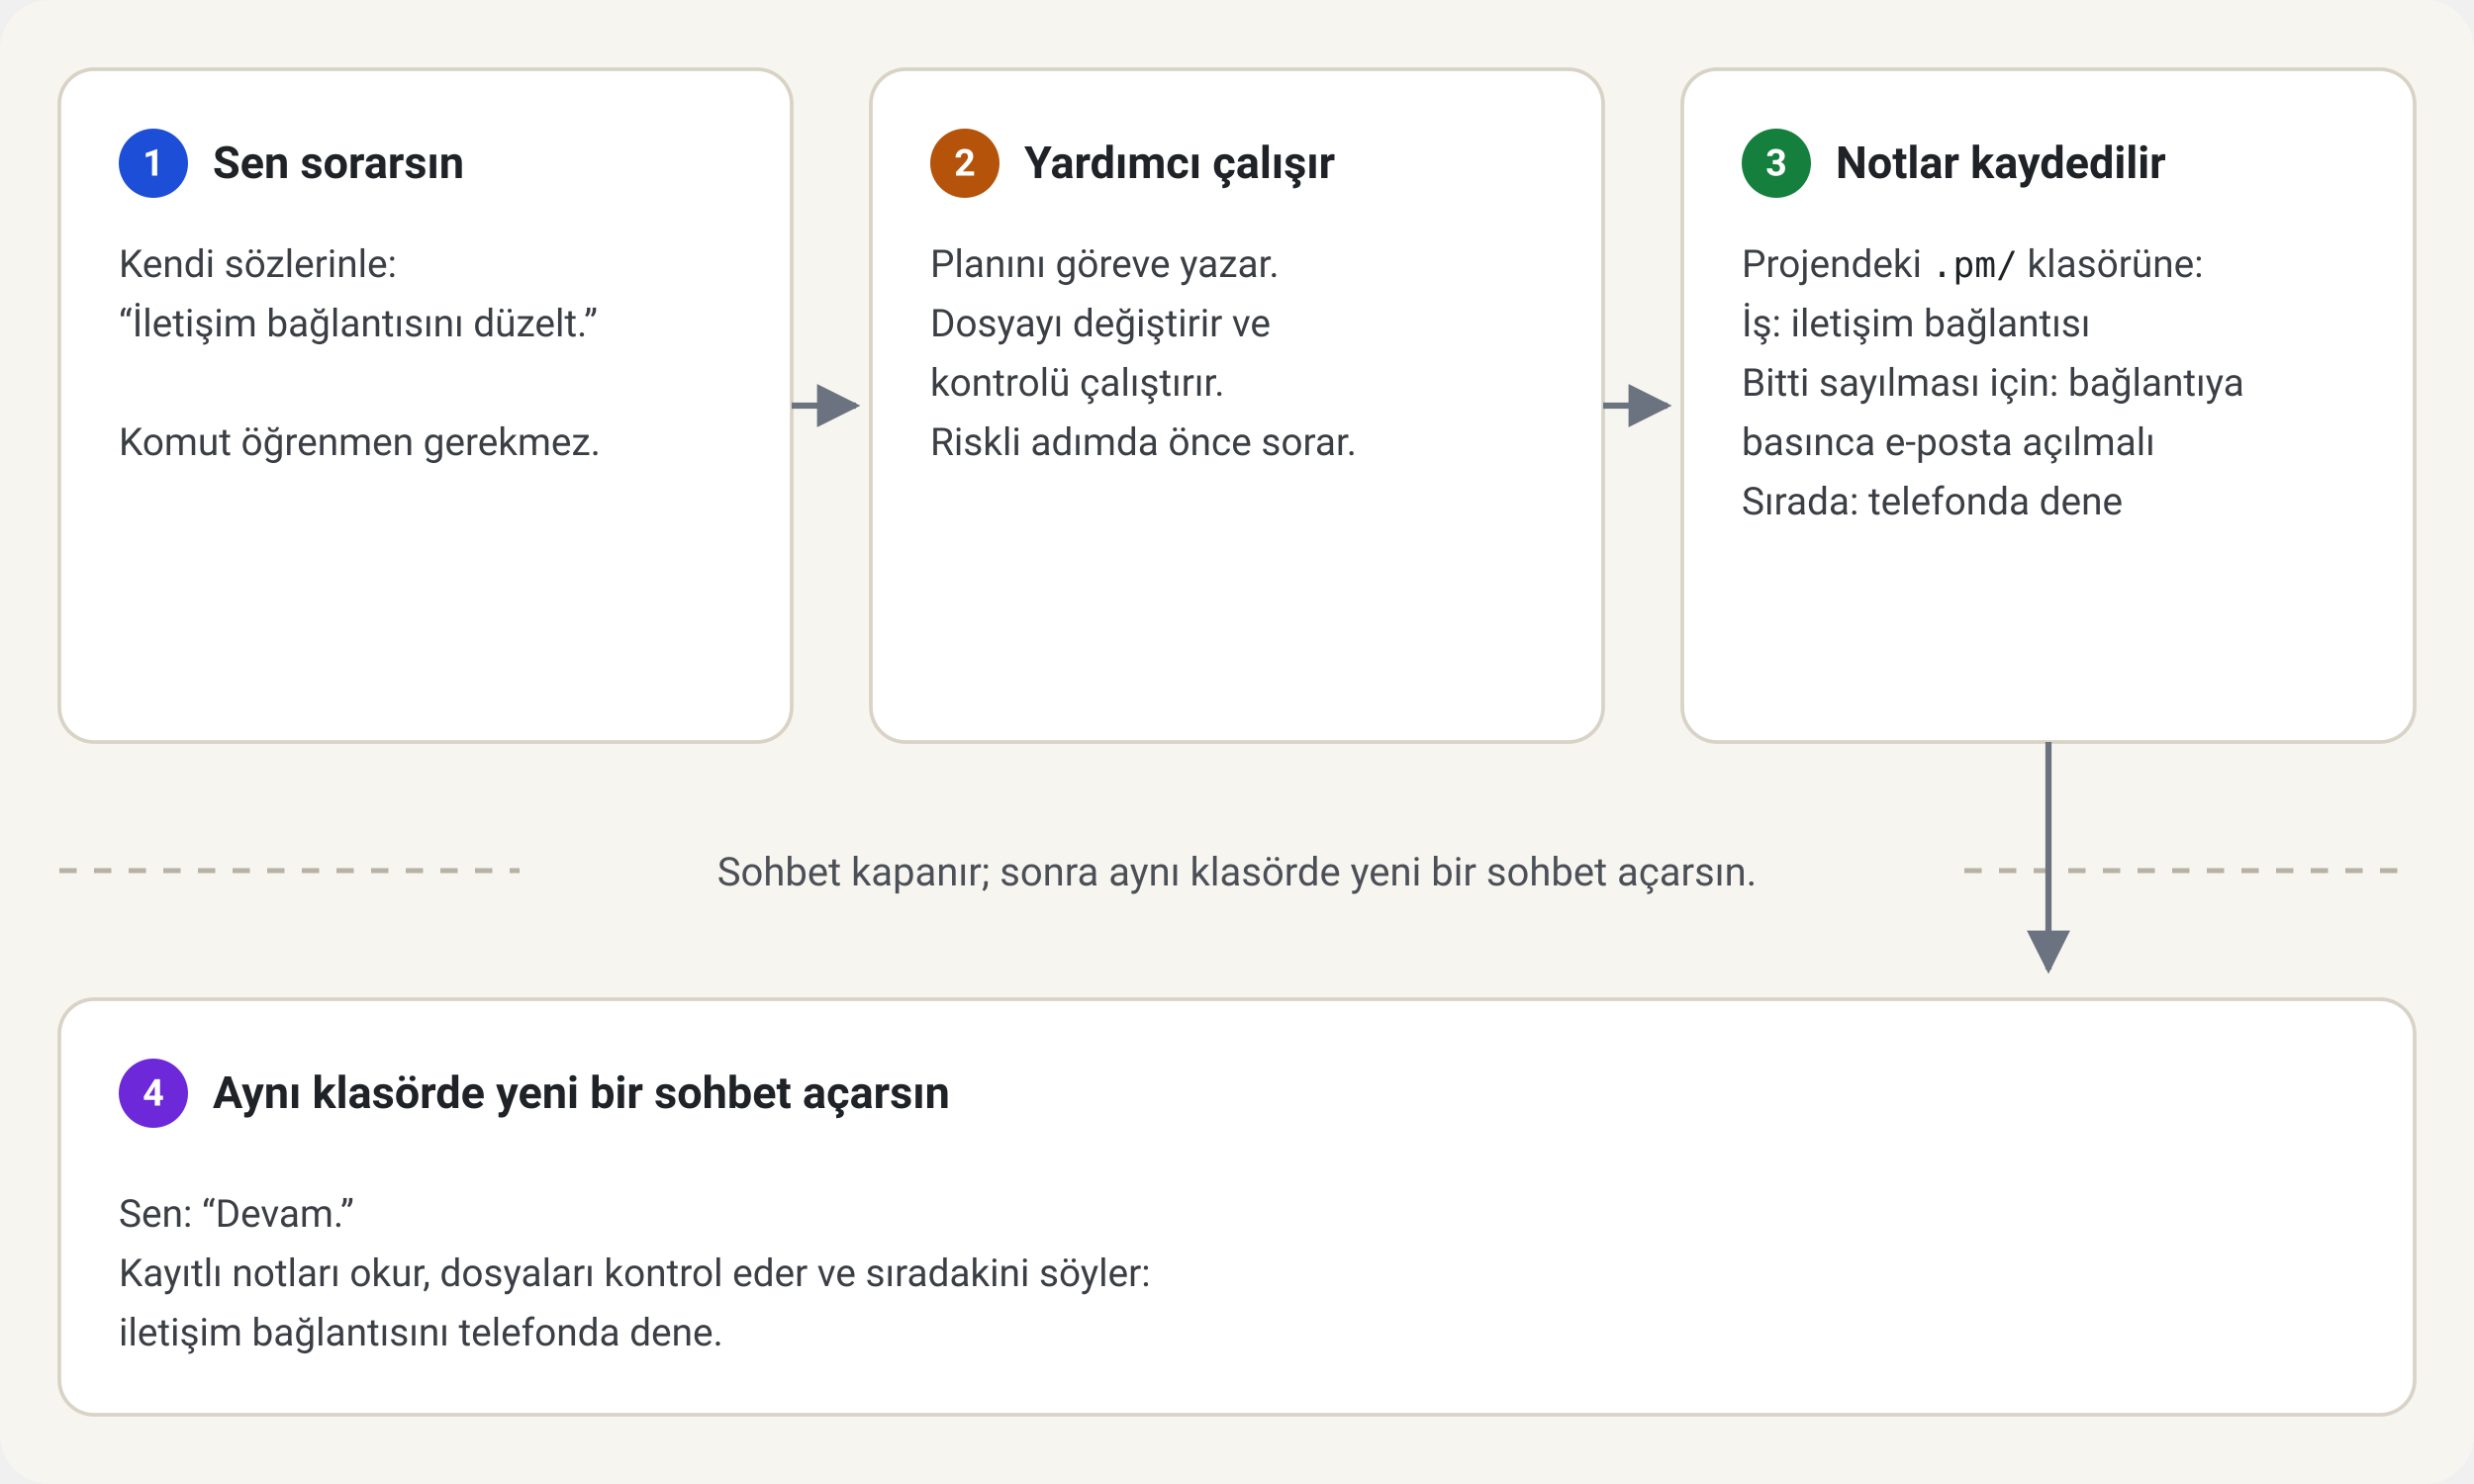
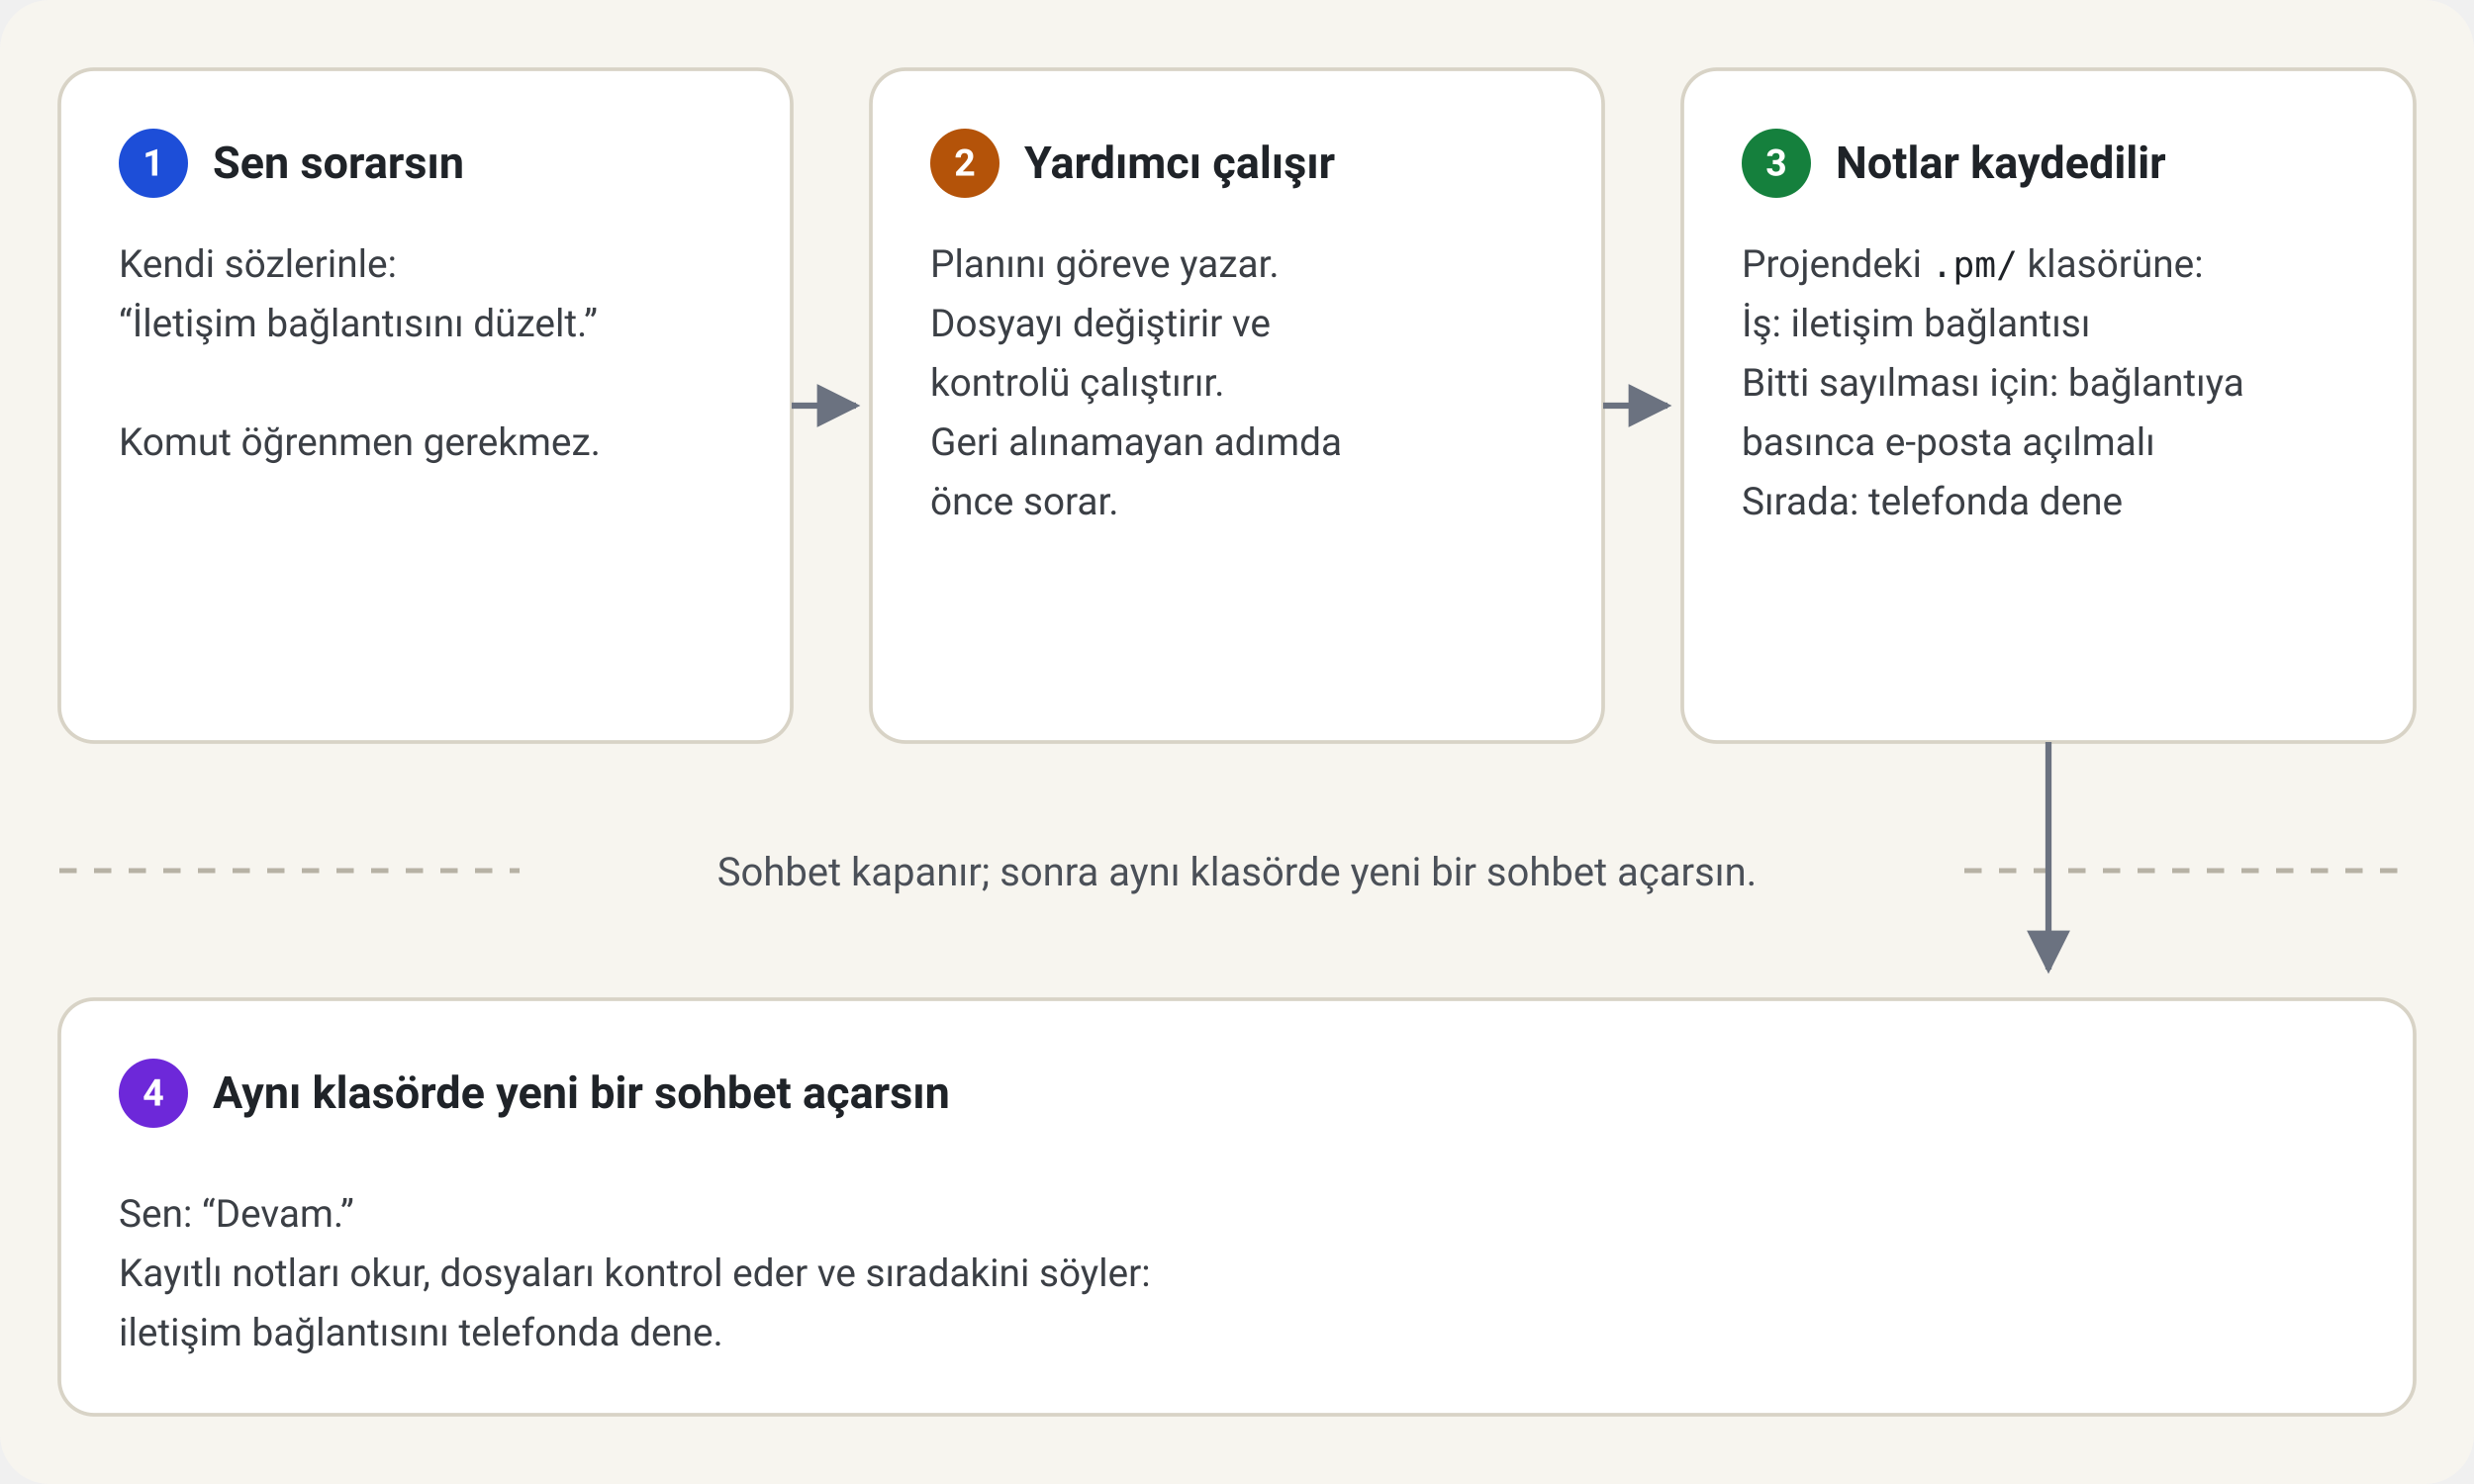
<svg xmlns="http://www.w3.org/2000/svg" viewBox="0 0 1000 600" width="1000" height="600" role="img" aria-labelledby="fig-title">
  <defs>
    <marker id="arrowhead" viewBox="0 0 10 10" refX="9" refY="5" markerWidth="7" markerHeight="7" orient="auto-start-reverse">
      <path d="M0 0 L10 5 L0 10 z" fill="#6b7280" />
    </marker>
  </defs>
  <style>
    .card { fill: #f7f5ef; }
    .panel { fill: #ffffff; stroke: #d8d3c6; stroke-width: 1.5; }
    .title { font: 600 18px system-ui, -apple-system, 'Segoe UI', Roboto, sans-serif; fill: #1f2328; }
    .body { font: 15.5px system-ui, -apple-system, 'Segoe UI', Roboto, sans-serif; fill: #3b3f45; }
    .note { font: 16px system-ui, -apple-system, 'Segoe UI', Roboto, sans-serif; fill: #4b5058; }
    .mono { font-family: ui-monospace, SFMono-Regular, Menlo, Consolas, monospace; font-size: 14.5px; fill: #1f2328; }
    .num { font: 600 15px system-ui, -apple-system, 'Segoe UI', Roboto, sans-serif; fill: #ffffff; }
    .arrow { stroke: #6b7280; stroke-width: 2.5; fill: none; marker-end: url(#arrowhead); }
    .time-line { stroke: #b7b2a5; stroke-width: 2; stroke-dasharray: 7 7; }
  </style>
  <rect class="card" x="0" y="0" width="1000" height="600" rx="20" />
  <rect class="panel" x="24" y="28" width="296" height="272" rx="14" />
  <circle cx="62" cy="66" r="14" fill="#1d4ed8" />
  <text class="num" x="62" y="71" text-anchor="middle">1</text>
  <text class="title" x="86" y="72">Sen sorarsın</text>
  <text class="body" x="48" y="112">Kendi sözlerinle:</text>
  <text class="body" x="48" y="136">“İletişim bağlantısını düzelt.”</text>
  <text class="body" x="48" y="184">Komut öğrenmen gerekmez.</text>
  <path class="arrow" d="M320 164 H346" />
  <rect class="panel" x="352" y="28" width="296" height="272" rx="14" />
  <circle cx="390" cy="66" r="14" fill="#b45309" />
  <text class="num" x="390" y="71" text-anchor="middle">2</text>
  <text class="title" x="414" y="72">Yardımcı çalışır</text>
  <text class="body" x="376" y="112">Planını göreve yazar.</text>
  <text class="body" x="376" y="136">Dosyayı değiştirir ve</text>
  <text class="body" x="376" y="160">kontrolü çalıştırır.</text>
-   <text class="body" x="376" y="184">Riskli adımda önce sorar.</text>
+   <text class="body" x="376" y="184">Geri alınamayan adımda</text>
+   <text class="body" x="376" y="208">önce sorar.</text>
  <path class="arrow" d="M648 164 H674" />
  <rect class="panel" x="680" y="28" width="296" height="272" rx="14" />
  <circle cx="718" cy="66" r="14" fill="#15803d" />
  <text class="num" x="718" y="71" text-anchor="middle">3</text>
  <text class="title" x="742" y="72">Notlar kaydedilir</text>
  <text class="body" x="704" y="112">Projendeki <tspan class="mono">.pm/</tspan> klasörüne:</text>
  <text class="body" x="704" y="136">İş: iletişim bağlantısı</text>
  <text class="body" x="704" y="160">Bitti sayılması için: bağlantıya</text>
  <text class="body" x="704" y="184">basınca e-posta açılmalı</text>
  <text class="body" x="704" y="208">Sırada: telefonda dene</text>
  <line class="time-line" x1="24" y1="352" x2="976" y2="352" />
  <rect x="210" y="330" width="580" height="44" rx="22" fill="#f7f5ef" />
  <text class="note" x="500" y="358" text-anchor="middle">Sohbet kapanır; sonra aynı klasörde yeni bir sohbet açarsın.</text>
  <path class="arrow" d="M828 300 V392" />
  <rect class="panel" x="24" y="404" width="952" height="168" rx="14" />
  <circle cx="62" cy="442" r="14" fill="#6d28d9" />
  <text class="num" x="62" y="447" text-anchor="middle">4</text>
  <text class="title" x="86" y="448">Aynı klasörde yeni bir sohbet açarsın</text>
  <text class="body" x="48" y="496">Sen: “Devam.”</text>
  <text class="body" x="48" y="520">Kayıtlı notları okur, dosyaları kontrol eder ve sıradakini söyler:</text>
  <text class="body" x="48" y="544">iletişim bağlantısını telefonda dene.</text>
</svg>
